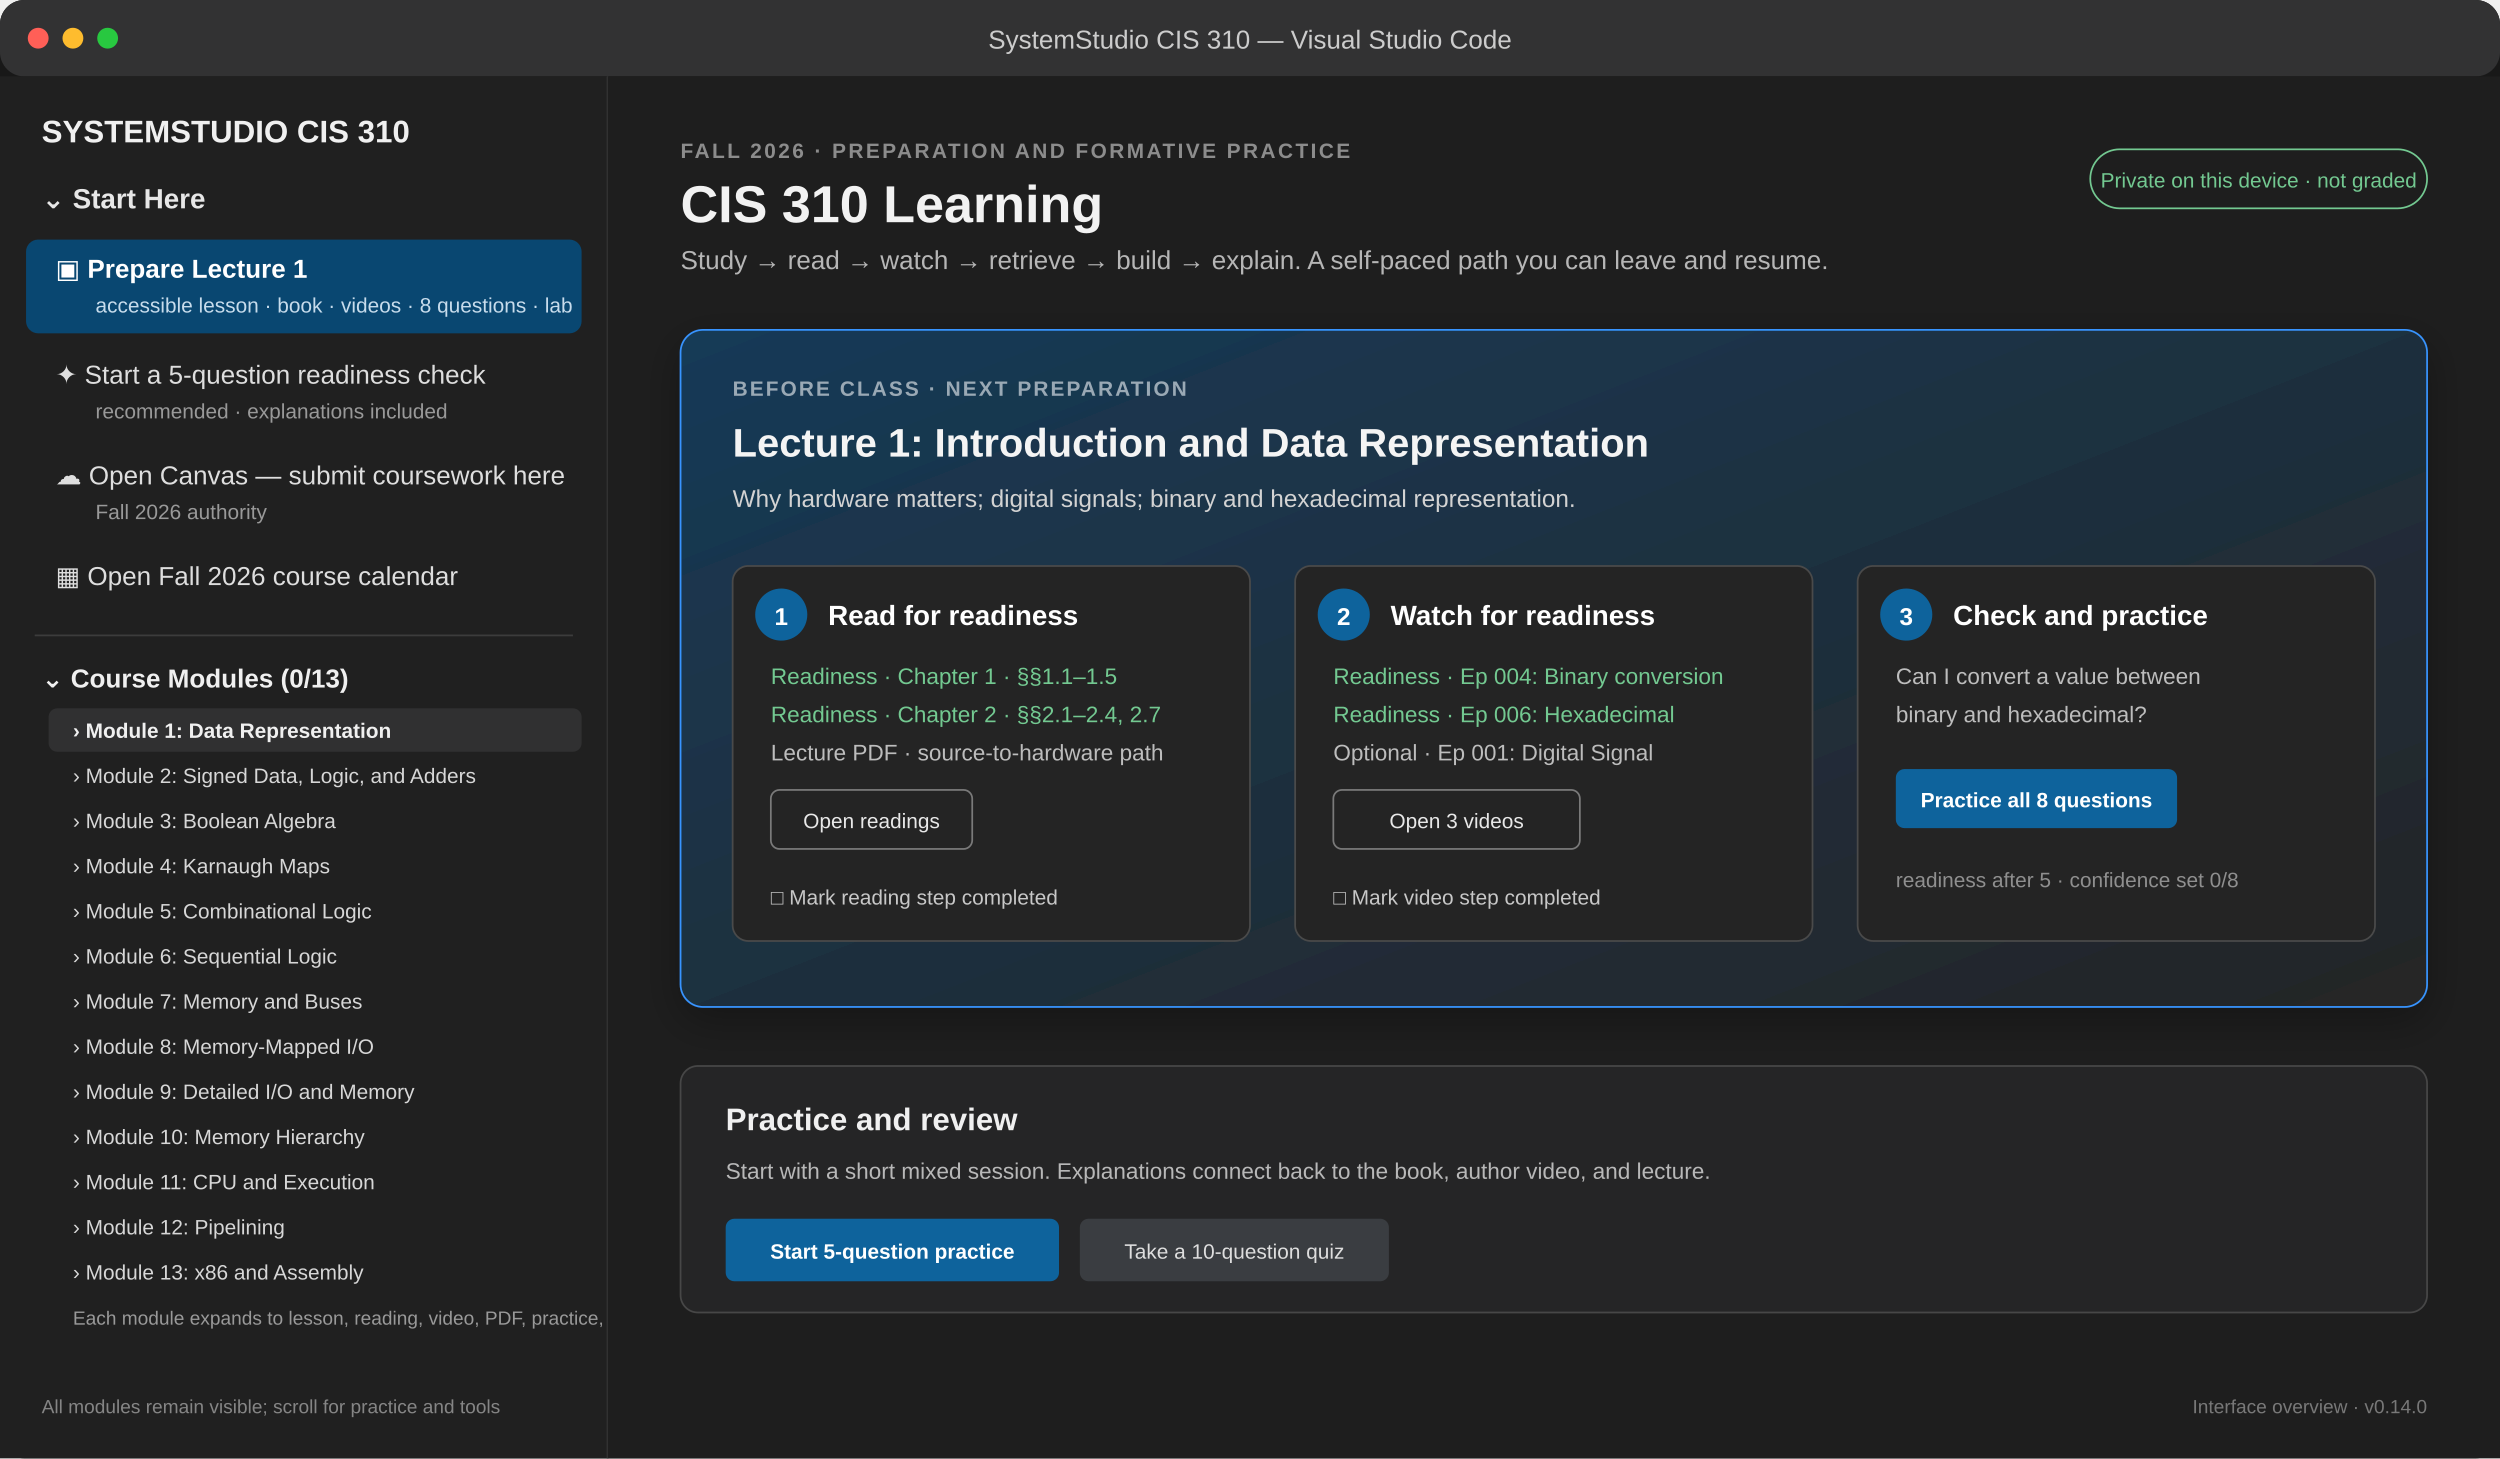
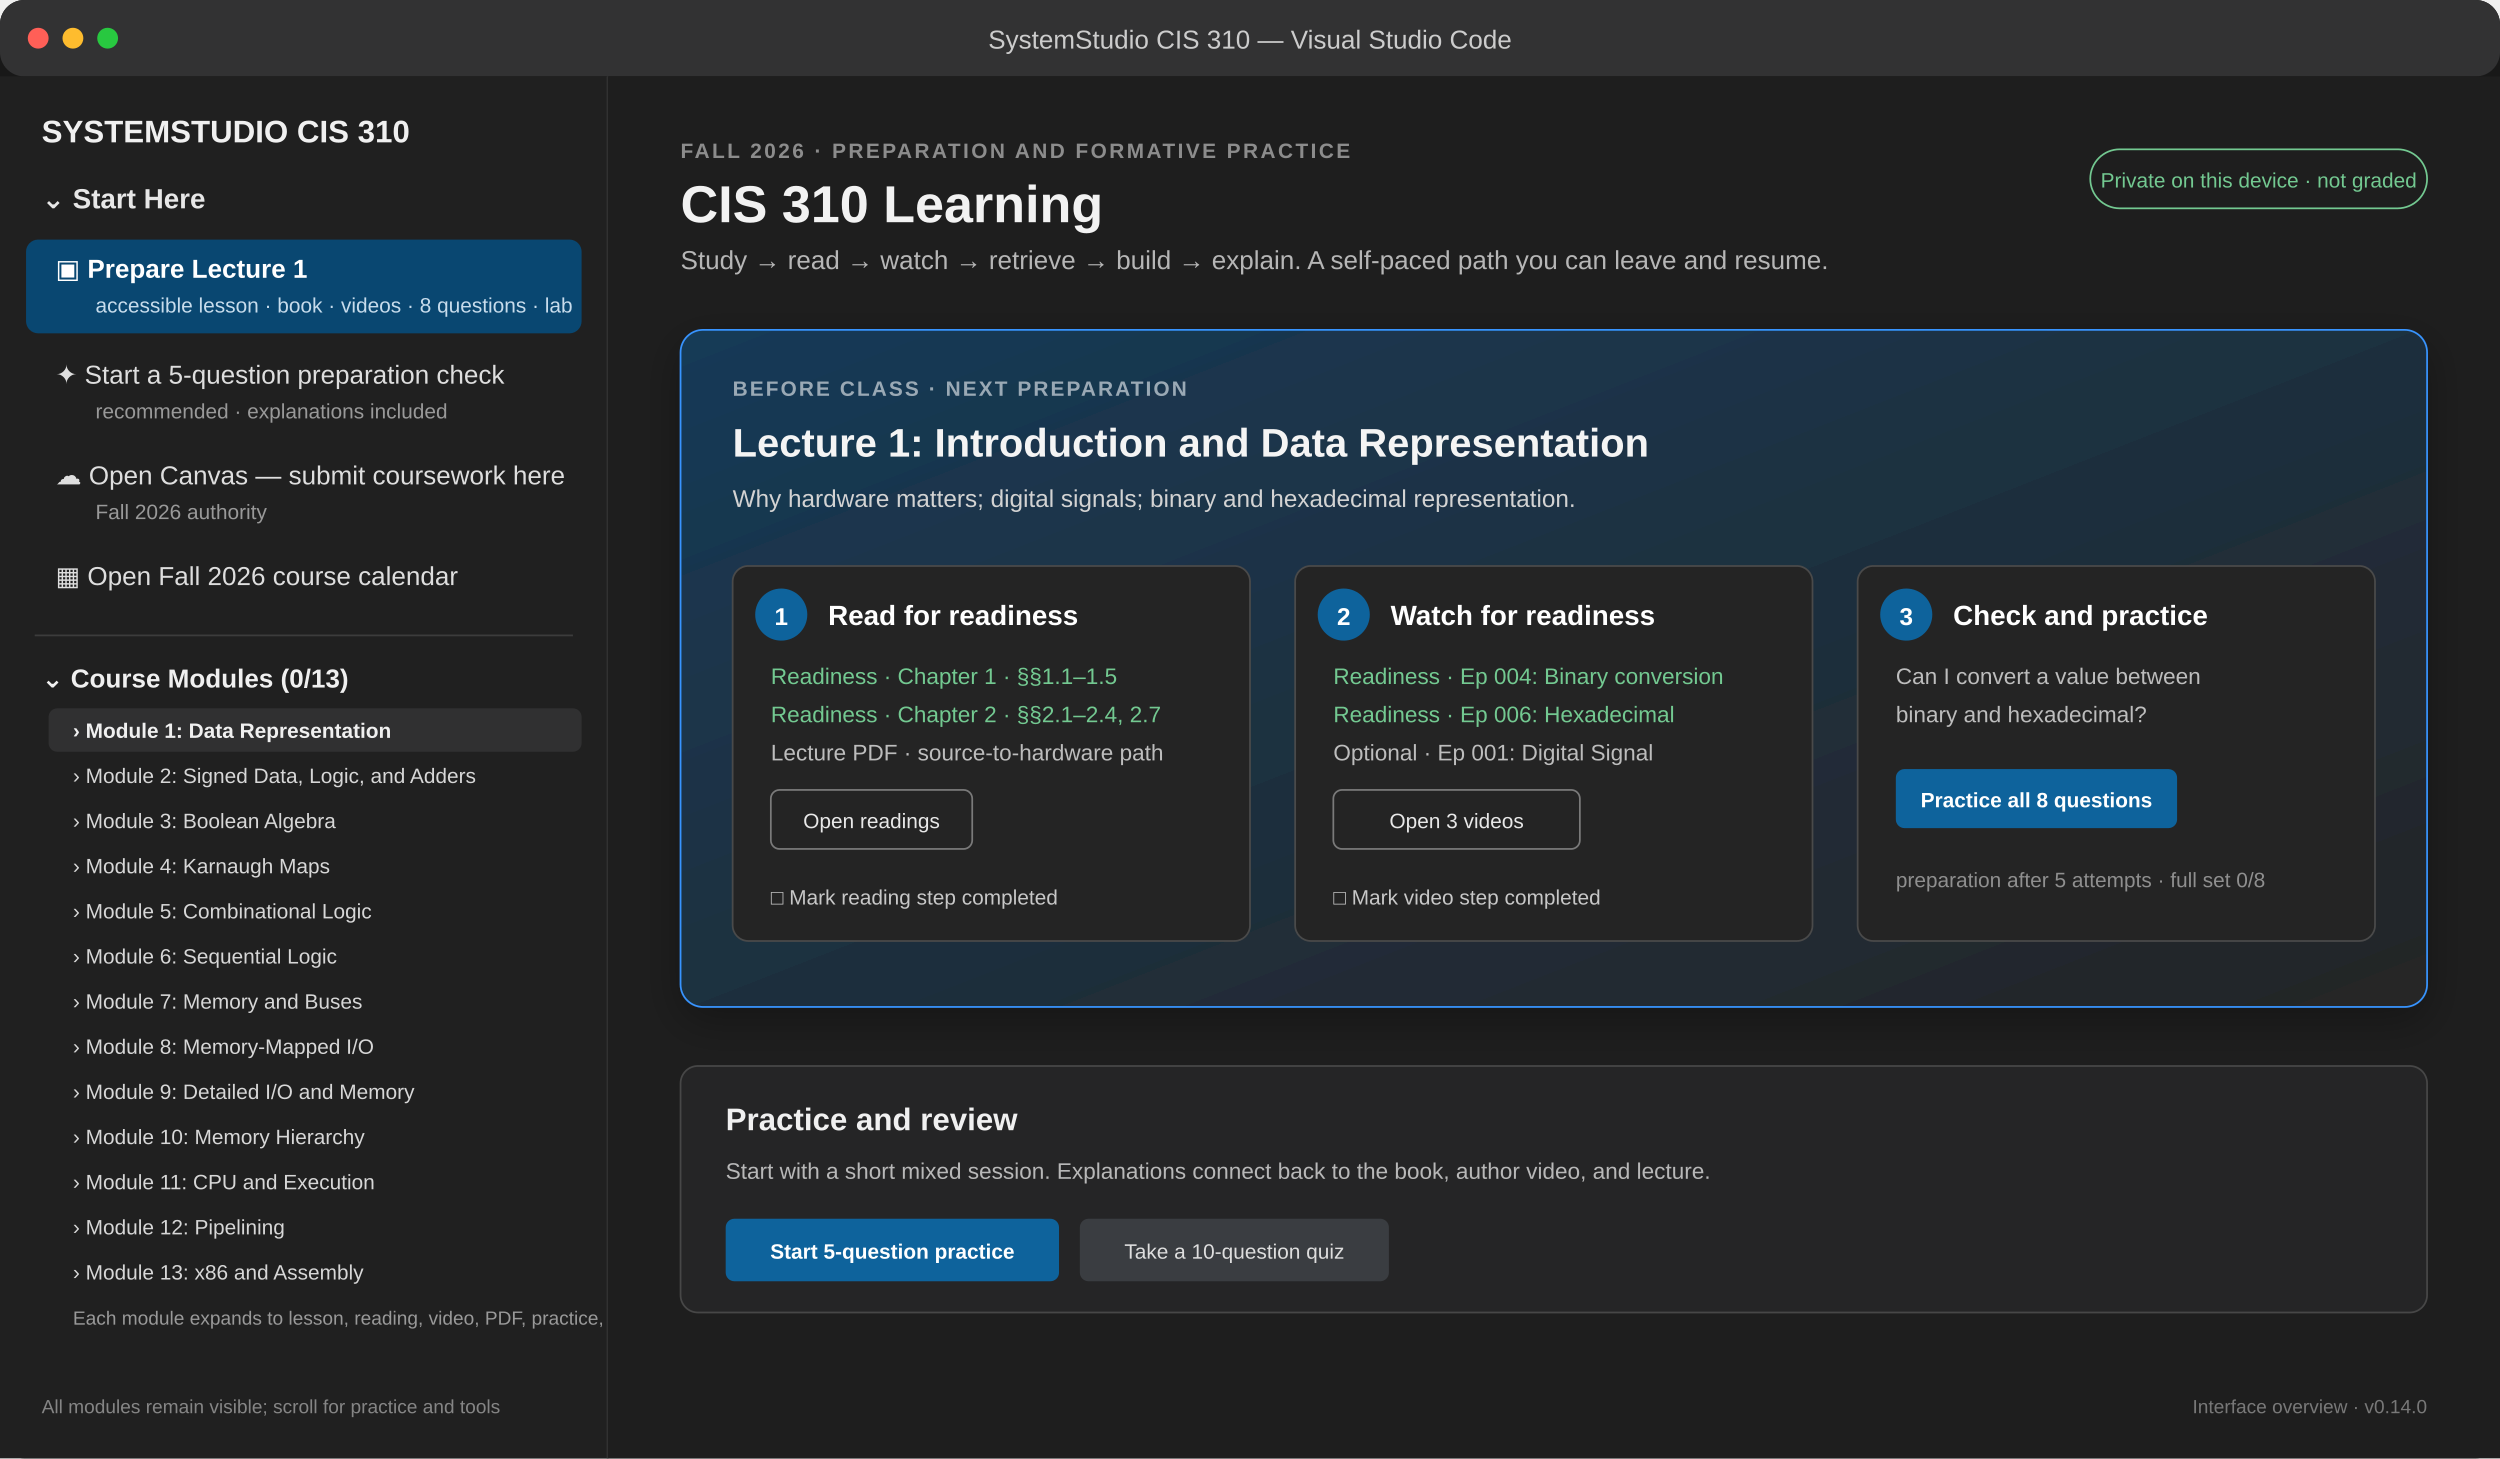
<svg xmlns="http://www.w3.org/2000/svg" width="1440" height="840" viewBox="0 0 1440 840" role="img" aria-labelledby="title description">
  <defs>
    <linearGradient id="hero" x1="0" y1="0" x2="1" y2="1">
      <stop offset="0" stop-color="#173a57" />
      <stop offset="1" stop-color="#252526" />
    </linearGradient>
    <filter id="shadow" x="-20%" y="-20%" width="140%" height="140%">
      <feDropShadow dx="0" dy="8" stdDeviation="12" flood-color="#000" flood-opacity=".28" />
    </filter>
  </defs>
  <rect width="1440" height="840" rx="14" fill="#181818" />
  <rect x="0" y="0" width="1440" height="44" rx="14" fill="#323233" />
  <circle cx="22" cy="22" r="6" fill="#ff5f57" />
  <circle cx="42" cy="22" r="6" fill="#febc2e" />
  <circle cx="62" cy="22" r="6" fill="#28c840" />
  <text x="720" y="28" text-anchor="middle" fill="#cccccc" font-family="Segoe UI, Arial, sans-serif" font-size="15">SystemStudio CIS 310 — Visual Studio Code</text>
  <rect x="0" y="44" width="350" height="796" fill="#202020" />
  <line x1="350" y1="44" x2="350" y2="840" stroke="#3c3c3c" />
  <text x="24" y="82" fill="#f0f0f0" font-family="Segoe UI, Arial, sans-serif" font-size="18" font-weight="600">SYSTEMSTUDIO CIS 310</text>
  <text x="24" y="120" fill="#e7e7e7" font-family="Segoe UI, Arial, sans-serif" font-size="16" font-weight="600">⌄  Start Here</text>
  <rect x="15" y="138" width="320" height="54" rx="7" fill="#094771" />
  <text x="32" y="160" fill="#ffffff" font-family="Segoe UI, Arial, sans-serif" font-size="15" font-weight="600">▣  Prepare Lecture 1</text>
  <text x="55" y="180" fill="#c7dcec" font-family="Segoe UI, Arial, sans-serif" font-size="12">accessible lesson · book · videos · 8 questions · lab</text>
-   <text x="32" y="221" fill="#dedede" font-family="Segoe UI, Arial, sans-serif" font-size="15">✦  Start a 5-question readiness check</text>
+   <text x="32" y="221" fill="#dedede" font-family="Segoe UI, Arial, sans-serif" font-size="15">✦  Start a 5-question preparation check</text>
  <text x="55" y="241" fill="#999999" font-family="Segoe UI, Arial, sans-serif" font-size="12">recommended · explanations included</text>
  <text x="32" y="279" fill="#dedede" font-family="Segoe UI, Arial, sans-serif" font-size="15">☁  Open Canvas — submit coursework here</text>
  <text x="55" y="299" fill="#999999" font-family="Segoe UI, Arial, sans-serif" font-size="12">Fall 2026 authority</text>
  <text x="32" y="337" fill="#dedede" font-family="Segoe UI, Arial, sans-serif" font-size="15">▦  Open Fall 2026 course calendar</text>
  <line x1="20" y1="366" x2="330" y2="366" stroke="#3c3c3c" />
  <text x="24" y="396" fill="#f0f0f0" font-family="Segoe UI, Arial, sans-serif" font-size="15" font-weight="600">⌄  Course Modules (0/13)</text>
  <rect x="28" y="408" width="307" height="25" rx="5" fill="#303031" />
  <text x="42" y="425" fill="#f0f0f0" font-family="Segoe UI, Arial, sans-serif" font-size="12" font-weight="600">›  Module 1: Data Representation</text>
  <text x="42" y="451" fill="#d7d7d7" font-family="Segoe UI, Arial, sans-serif" font-size="12">›  Module 2: Signed Data, Logic, and Adders</text>
  <text x="42" y="477" fill="#d7d7d7" font-family="Segoe UI, Arial, sans-serif" font-size="12">›  Module 3: Boolean Algebra</text>
  <text x="42" y="503" fill="#d7d7d7" font-family="Segoe UI, Arial, sans-serif" font-size="12">›  Module 4: Karnaugh Maps</text>
  <text x="42" y="529" fill="#d7d7d7" font-family="Segoe UI, Arial, sans-serif" font-size="12">›  Module 5: Combinational Logic</text>
  <text x="42" y="555" fill="#d7d7d7" font-family="Segoe UI, Arial, sans-serif" font-size="12">›  Module 6: Sequential Logic</text>
  <text x="42" y="581" fill="#d7d7d7" font-family="Segoe UI, Arial, sans-serif" font-size="12">›  Module 7: Memory and Buses</text>
  <text x="42" y="607" fill="#d7d7d7" font-family="Segoe UI, Arial, sans-serif" font-size="12">›  Module 8: Memory-Mapped I/O</text>
  <text x="42" y="633" fill="#d7d7d7" font-family="Segoe UI, Arial, sans-serif" font-size="12">›  Module 9: Detailed I/O and Memory</text>
  <text x="42" y="659" fill="#d7d7d7" font-family="Segoe UI, Arial, sans-serif" font-size="12">›  Module 10: Memory Hierarchy</text>
  <text x="42" y="685" fill="#d7d7d7" font-family="Segoe UI, Arial, sans-serif" font-size="12">›  Module 11: CPU and Execution</text>
  <text x="42" y="711" fill="#d7d7d7" font-family="Segoe UI, Arial, sans-serif" font-size="12">›  Module 12: Pipelining</text>
  <text x="42" y="737" fill="#d7d7d7" font-family="Segoe UI, Arial, sans-serif" font-size="12">›  Module 13: x86 and Assembly</text>
  <text x="42" y="763" fill="#999999" font-family="Segoe UI, Arial, sans-serif" font-size="11">Each module expands to lesson, reading, video, PDF, practice, and lab</text>
  <text x="24" y="814" fill="#858585" font-family="Segoe UI, Arial, sans-serif" font-size="11">All modules remain visible; scroll for practice and tools</text>
  <rect x="350" y="44" width="1090" height="796" fill="#1e1e1e" />
  <text x="392" y="91" fill="#8c8c8c" font-family="Segoe UI, Arial, sans-serif" font-size="12" font-weight="700" letter-spacing="1.4">FALL 2026 · PREPARATION AND FORMATIVE PRACTICE</text>
  <text x="392" y="128" fill="#f2f2f2" font-family="Segoe UI, Arial, sans-serif" font-size="30" font-weight="650">CIS 310 Learning</text>
  <text x="392" y="155" fill="#b6b6b6" font-family="Segoe UI, Arial, sans-serif" font-size="15">Study → read → watch → retrieve → build → explain. A self-paced path you can leave and resume.</text>
  <rect x="1204" y="86" width="194" height="34" rx="17" fill="none" stroke="#73c991" />
  <text x="1301" y="108" text-anchor="middle" fill="#73c991" font-family="Segoe UI, Arial, sans-serif" font-size="12">Private on this device · not graded</text>
  <rect x="392" y="190" width="1006" height="390" rx="13" fill="url(#hero)" stroke="#3794ff" filter="url(#shadow)" />
  <text x="422" y="228" fill="#9aa9b5" font-family="Segoe UI, Arial, sans-serif" font-size="12" font-weight="700" letter-spacing="1.2">BEFORE CLASS · NEXT PREPARATION</text>
  <text x="422" y="263" fill="#f4f4f4" font-family="Segoe UI, Arial, sans-serif" font-size="23" font-weight="650">Lecture 1: Introduction and Data Representation</text>
  <text x="422" y="292" fill="#d3d3d3" font-family="Segoe UI, Arial, sans-serif" font-size="14">Why hardware matters; digital signals; binary and hexadecimal representation.</text>
  <rect x="422" y="326" width="298" height="216" rx="9" fill="#242424" stroke="#4a4a4a" />
  <circle cx="450" cy="354" r="15" fill="#0e639c" />
  <text x="450" y="360" text-anchor="middle" fill="#fff" font-family="Segoe UI, Arial, sans-serif" font-size="14" font-weight="700">1</text>
  <text x="477" y="360" fill="#ffffff" font-family="Segoe UI, Arial, sans-serif" font-size="16" font-weight="650">Read for readiness</text>
  <text x="444" y="394" fill="#73c991" font-family="Segoe UI, Arial, sans-serif" font-size="13">Readiness · Chapter 1 · §§1.1–1.5</text>
  <text x="444" y="416" fill="#73c991" font-family="Segoe UI, Arial, sans-serif" font-size="13">Readiness · Chapter 2 · §§2.1–2.4, 2.7</text>
  <text x="444" y="438" fill="#bdbdbd" font-family="Segoe UI, Arial, sans-serif" font-size="13">Lecture PDF · source-to-hardware path</text>
  <rect x="444" y="455" width="116" height="34" rx="5" fill="none" stroke="#7a7a7a" />
  <text x="502" y="477" text-anchor="middle" fill="#e8e8e8" font-family="Segoe UI, Arial, sans-serif" font-size="12">Open readings</text>
  <text x="444" y="521" fill="#c8c8c8" font-family="Segoe UI, Arial, sans-serif" font-size="12">□ Mark reading step completed</text>
  <rect x="746" y="326" width="298" height="216" rx="9" fill="#242424" stroke="#4a4a4a" />
  <circle cx="774" cy="354" r="15" fill="#0e639c" />
  <text x="774" y="360" text-anchor="middle" fill="#fff" font-family="Segoe UI, Arial, sans-serif" font-size="14" font-weight="700">2</text>
  <text x="801" y="360" fill="#ffffff" font-family="Segoe UI, Arial, sans-serif" font-size="16" font-weight="650">Watch for readiness</text>
  <text x="768" y="394" fill="#73c991" font-family="Segoe UI, Arial, sans-serif" font-size="13">Readiness · Ep 004: Binary conversion</text>
  <text x="768" y="416" fill="#73c991" font-family="Segoe UI, Arial, sans-serif" font-size="13">Readiness · Ep 006: Hexadecimal</text>
  <text x="768" y="438" fill="#bdbdbd" font-family="Segoe UI, Arial, sans-serif" font-size="13">Optional · Ep 001: Digital Signal</text>
  <rect x="768" y="455" width="142" height="34" rx="5" fill="none" stroke="#7a7a7a" />
  <text x="839" y="477" text-anchor="middle" fill="#e8e8e8" font-family="Segoe UI, Arial, sans-serif" font-size="12">Open 3 videos</text>
  <text x="768" y="521" fill="#c8c8c8" font-family="Segoe UI, Arial, sans-serif" font-size="12">□ Mark video step completed</text>
  <rect x="1070" y="326" width="298" height="216" rx="9" fill="#242424" stroke="#4a4a4a" />
  <circle cx="1098" cy="354" r="15" fill="#0e639c" />
  <text x="1098" y="360" text-anchor="middle" fill="#fff" font-family="Segoe UI, Arial, sans-serif" font-size="14" font-weight="700">3</text>
  <text x="1125" y="360" fill="#ffffff" font-family="Segoe UI, Arial, sans-serif" font-size="16" font-weight="650">Check and practice</text>
  <text x="1092" y="394" fill="#bdbdbd" font-family="Segoe UI, Arial, sans-serif" font-size="13">Can I convert a value between</text>
  <text x="1092" y="416" fill="#bdbdbd" font-family="Segoe UI, Arial, sans-serif" font-size="13">binary and hexadecimal?</text>
  <rect x="1092" y="443" width="162" height="34" rx="5" fill="#0e639c" />
  <text x="1173" y="465" text-anchor="middle" fill="#ffffff" font-family="Segoe UI, Arial, sans-serif" font-size="12" font-weight="600">Practice all 8 questions</text>
-   <text x="1092" y="511" fill="#8f8f8f" font-family="Segoe UI, Arial, sans-serif" font-size="12">readiness after 5 · confidence set 0/8</text>
+   <text x="1092" y="511" fill="#8f8f8f" font-family="Segoe UI, Arial, sans-serif" font-size="12">preparation after 5 attempts · full set 0/8</text>
  <rect x="392" y="614" width="1006" height="142" rx="10" fill="#252526" stroke="#474747" />
  <text x="418" y="651" fill="#f0f0f0" font-family="Segoe UI, Arial, sans-serif" font-size="18" font-weight="650">Practice and review</text>
  <text x="418" y="679" fill="#b8b8b8" font-family="Segoe UI, Arial, sans-serif" font-size="13">Start with a short mixed session. Explanations connect back to the book, author video, and lecture.</text>
  <rect x="418" y="702" width="192" height="36" rx="5" fill="#0e639c" />
  <text x="514" y="725" text-anchor="middle" fill="#fff" font-family="Segoe UI, Arial, sans-serif" font-size="12" font-weight="600">Start 5-question practice</text>
  <rect x="622" y="702" width="178" height="36" rx="5" fill="#3a3d41" />
  <text x="711" y="725" text-anchor="middle" fill="#dedede" font-family="Segoe UI, Arial, sans-serif" font-size="12">Take a 10-question quiz</text>
  <text x="1398" y="814" text-anchor="end" fill="#787878" font-family="Segoe UI, Arial, sans-serif" font-size="11">Interface overview · v0.14.0</text>
</svg>
